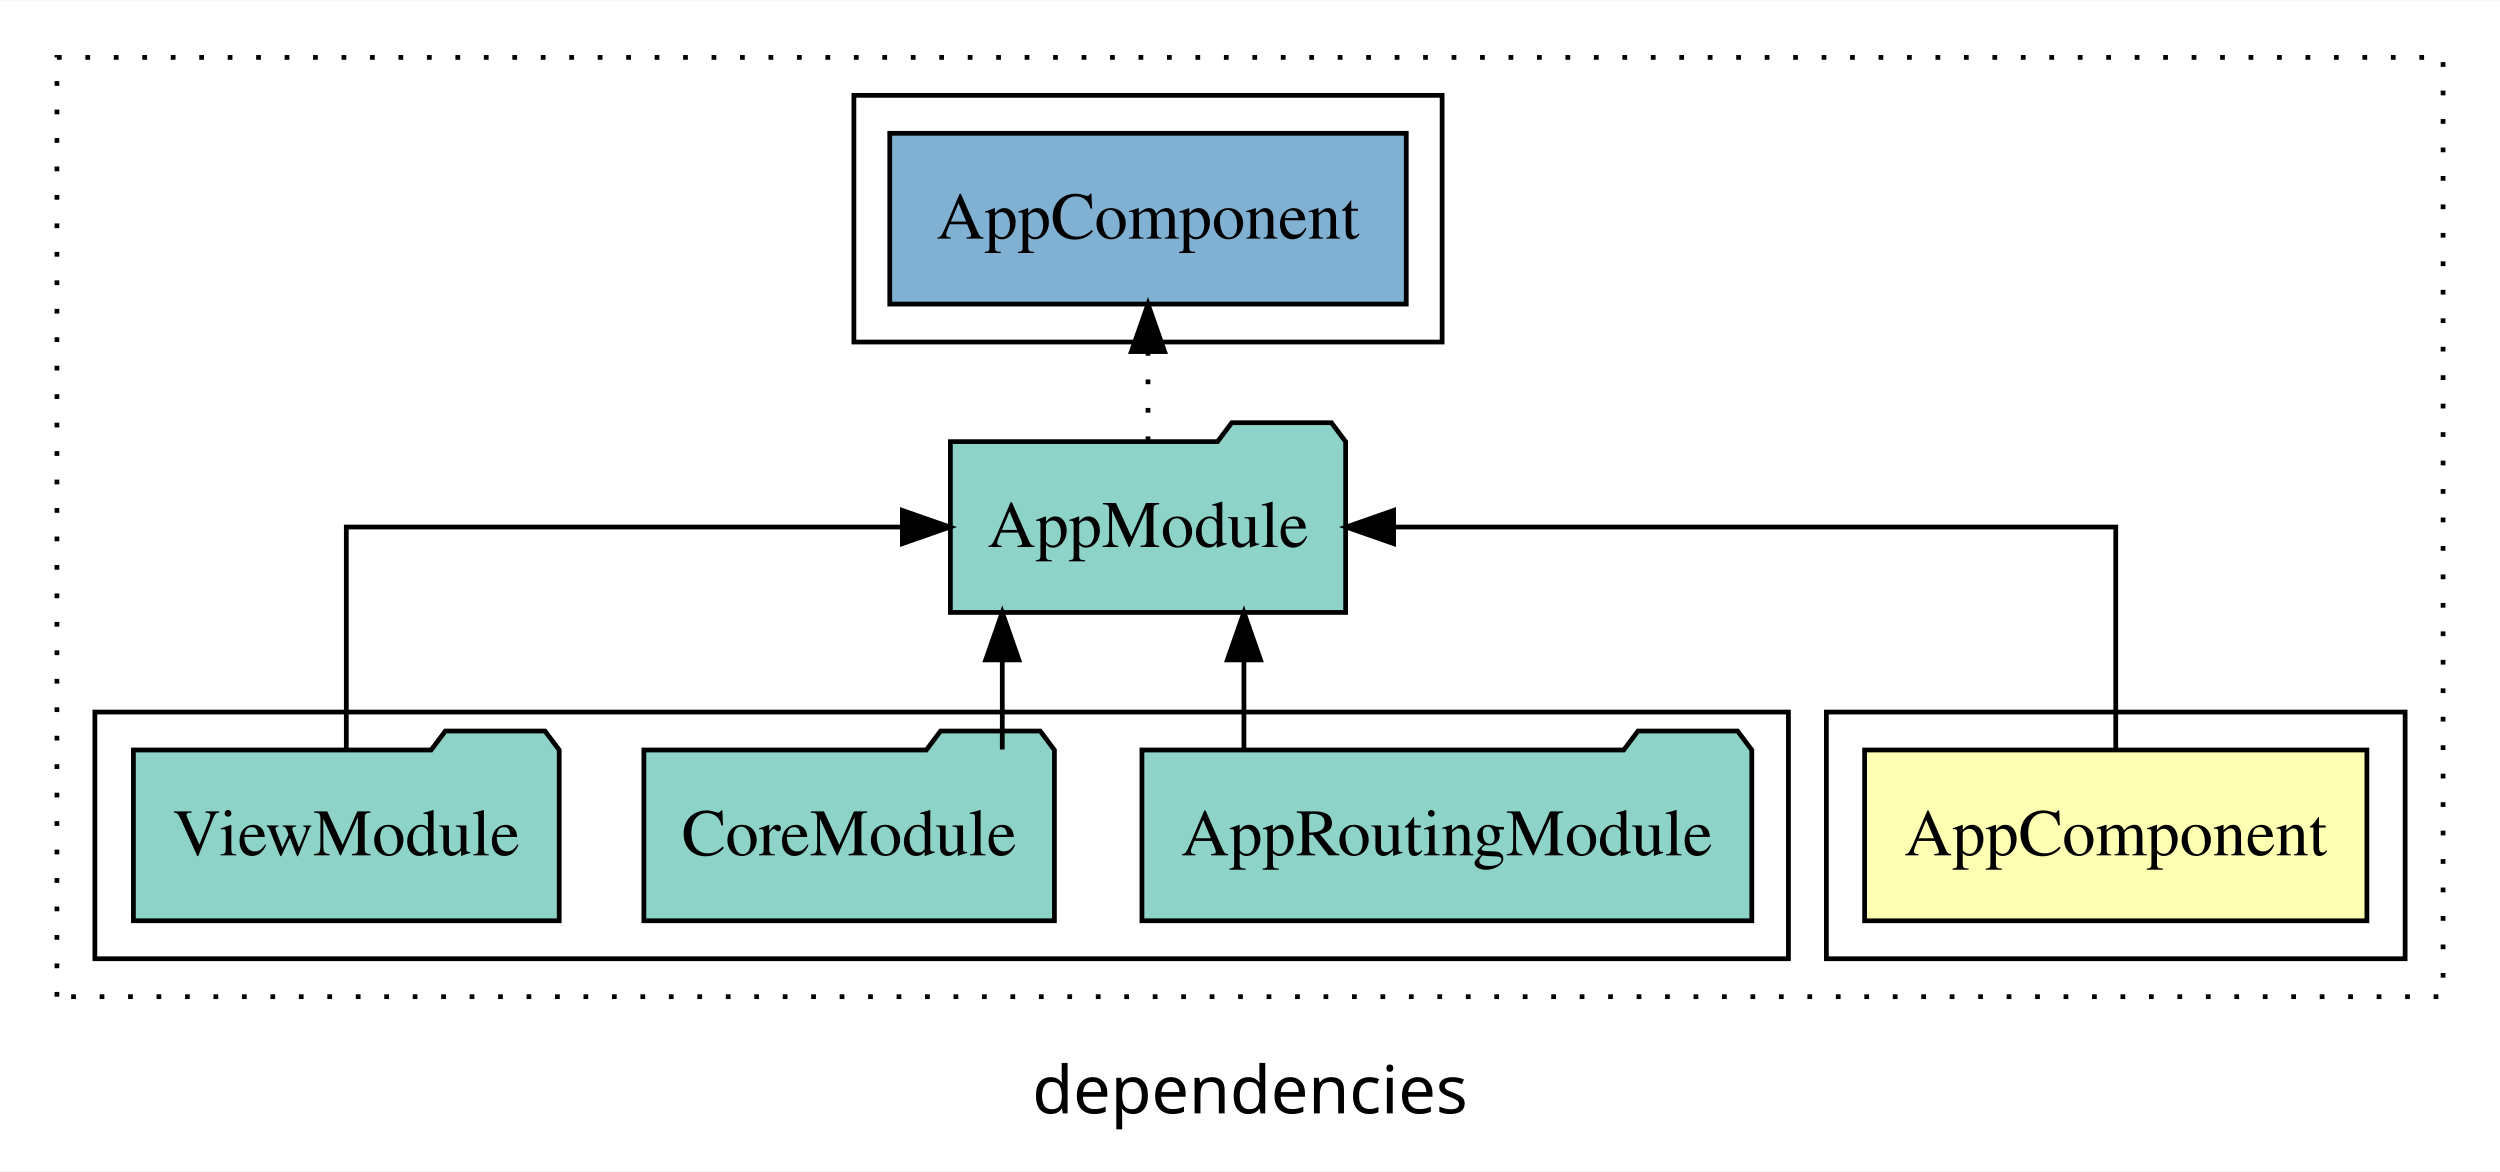
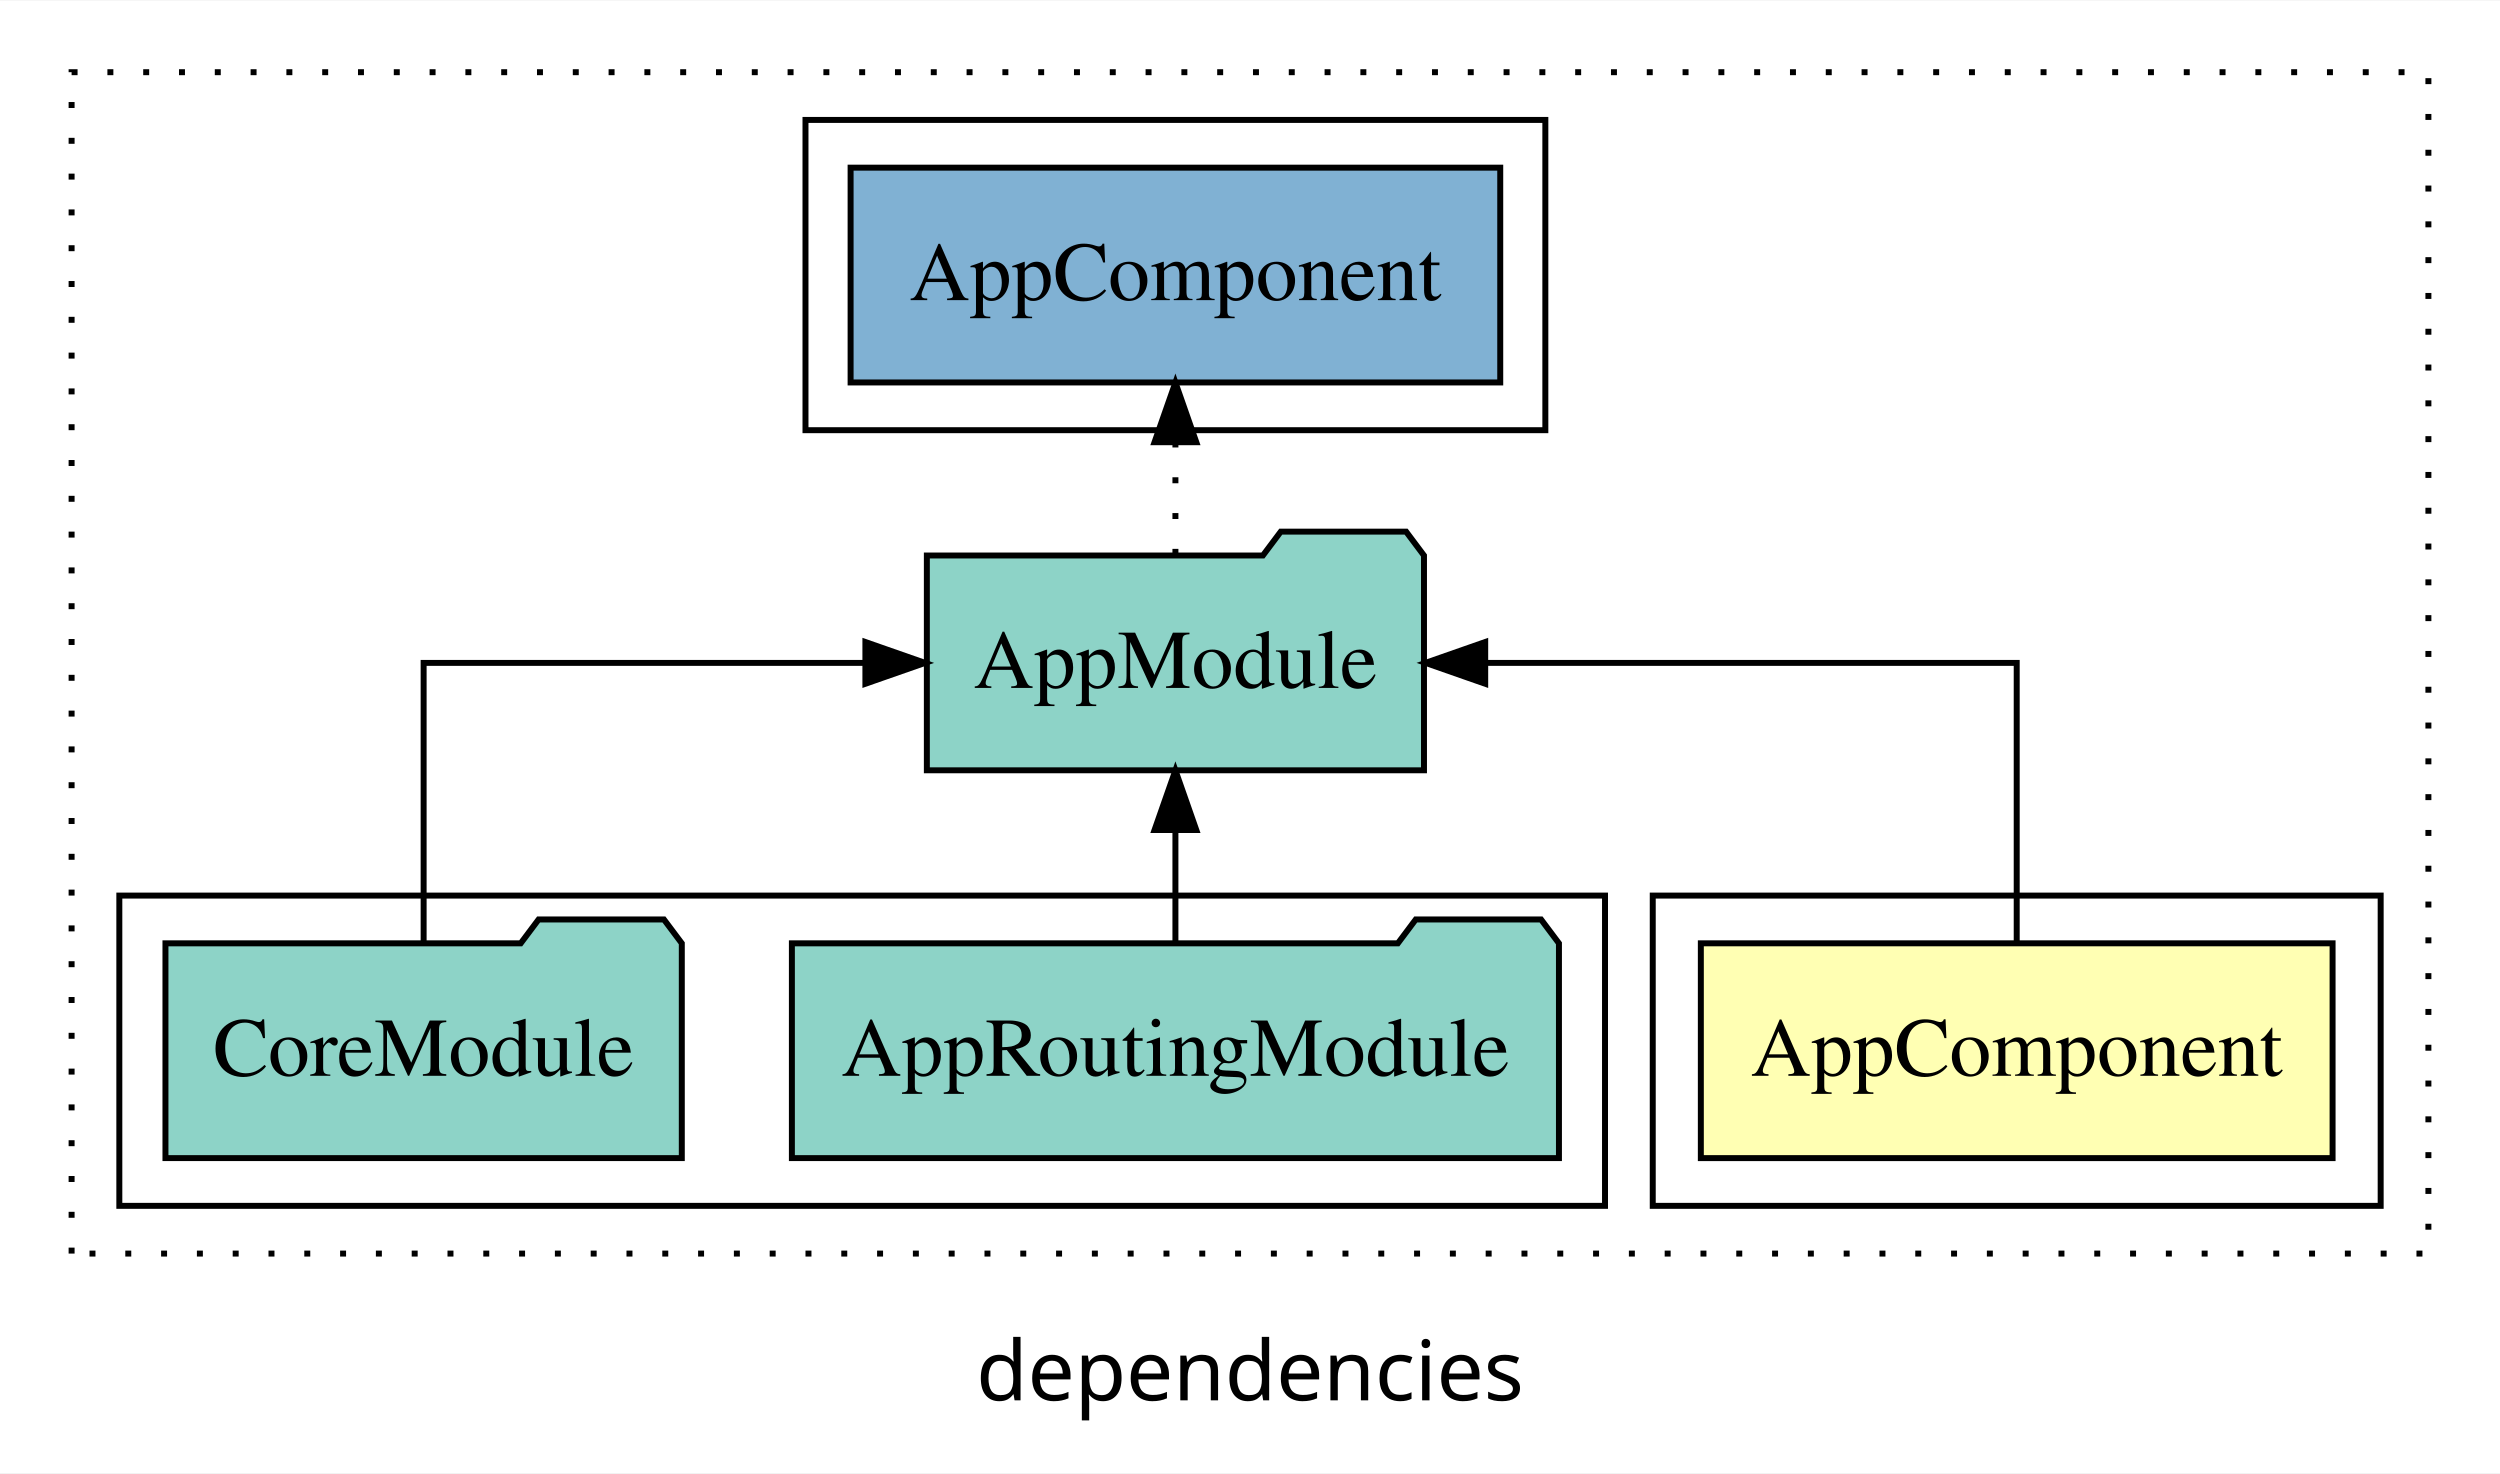
- <svg xmlns="http://www.w3.org/2000/svg" width="527pt" height="247pt" viewBox="0.00 0.00 527.00 246.80">
+ <svg xmlns="http://www.w3.org/2000/svg" width="419pt" height="247pt" viewBox="0.00 0.00 419.00 246.80">
  <g id="graph0" class="graph" transform="scale(1 1) rotate(0) translate(4 242.8)">
-     <polygon fill="white" stroke="transparent" points="-4,4 -4,-242.8 523,-242.8 523,4 -4,4" />
-     <text text-anchor="middle" x="259.5" y="-8.2" font-family="sans-serif" font-size="14.00">dependencies</text>
+     <polygon fill="white" stroke="transparent" points="-4,4 -4,-242.8 415,-242.8 415,4 -4,4" />
+     <text text-anchor="middle" x="205.5" y="-8.2" font-family="sans-serif" font-size="14.00">dependencies</text>
    <g id="clust1" class="cluster">
-       <polygon fill="none" stroke="black" stroke-dasharray="1,5" points="8,-32.8 8,-230.8 511,-230.8 511,-32.8 8,-32.8" />
+       <polygon fill="none" stroke="black" stroke-dasharray="1,5" points="8,-32.8 8,-230.8 403,-230.8 403,-32.8 8,-32.8" />
+     </g>
+     <g id="clust6" class="cluster">
+       <polygon fill="none" stroke="black" points="131,-170.8 131,-222.8 255,-222.8 255,-170.8 131,-170.8" />
    </g>
    <g id="clust2" class="cluster">
-       <polygon fill="none" stroke="black" points="381,-40.8 381,-92.8 503,-92.8 503,-40.8 381,-40.8" />
+       <polygon fill="none" stroke="black" points="273,-40.8 273,-92.8 395,-92.8 395,-40.8 273,-40.8" />
    </g>
    <g id="clust4" class="cluster">
-       <polygon fill="none" stroke="black" points="16,-40.8 16,-92.8 373,-92.8 373,-40.8 16,-40.8" />
-     </g>
-     <g id="clust6" class="cluster">
-       <polygon fill="none" stroke="black" points="176,-170.8 176,-222.8 300,-222.8 300,-170.8 176,-170.8" />
+       <polygon fill="none" stroke="black" points="16,-40.8 16,-92.8 265,-92.8 265,-40.8 16,-40.8" />
    </g>
    <g id="node1" class="node">
-       <polygon fill="#ffffb3" stroke="black" points="494.94,-84.8 389.06,-84.8 389.06,-48.8 494.94,-48.8 494.94,-84.8" />
-       <text text-anchor="middle" x="442" y="-62.6" font-family="Times,serif" font-size="14.00">AppComponent</text>
+       <polygon fill="#ffffb3" stroke="black" points="386.94,-84.8 281.06,-84.8 281.06,-48.8 386.94,-48.8 386.94,-84.8" />
+       <text text-anchor="middle" x="334" y="-62.6" font-family="Times,serif" font-size="14.00">AppComponent</text>
    </g>
    <g id="node2" class="node">
-       <polygon fill="#8dd3c7" stroke="black" points="279.66,-149.8 276.66,-153.8 255.66,-153.8 252.66,-149.8 196.34,-149.8 196.34,-113.8 279.66,-113.8 279.66,-149.8" />
-       <text text-anchor="middle" x="238" y="-127.6" font-family="Times,serif" font-size="14.00">AppModule</text>
+       <polygon fill="#8dd3c7" stroke="black" points="234.66,-149.8 231.66,-153.8 210.66,-153.8 207.66,-149.8 151.34,-149.8 151.34,-113.8 234.66,-113.8 234.66,-149.8" />
+       <text text-anchor="middle" x="193" y="-127.6" font-family="Times,serif" font-size="14.00">AppModule</text>
    </g>
    <g id="edge1" class="edge">
-       <path fill="none" stroke="black" d="M442,-84.91C442,-104.14 442,-131.8 442,-131.8 442,-131.8 289.77,-131.8 289.77,-131.8" />
-       <polygon fill="black" stroke="black" points="289.77,-128.3 279.77,-131.8 289.77,-135.3 289.77,-128.3" />
+       <path fill="none" stroke="black" d="M334,-84.91C334,-104.14 334,-131.8 334,-131.8 334,-131.8 244.92,-131.8 244.92,-131.8" />
+       <polygon fill="black" stroke="black" points="244.92,-128.3 234.92,-131.8 244.92,-135.3 244.92,-128.3" />
    </g>
-     <g id="node6" class="node">
-       <polygon fill="#80b1d3" stroke="black" points="292.44,-214.8 183.56,-214.8 183.56,-178.8 292.44,-178.8 292.44,-214.8" />
-       <text text-anchor="middle" x="238" y="-192.6" font-family="Times,serif" font-size="14.00">AppComponent </text>
+     <g id="node5" class="node">
+       <polygon fill="#80b1d3" stroke="black" points="247.44,-214.8 138.56,-214.8 138.56,-178.8 247.44,-178.8 247.44,-214.8" />
+       <text text-anchor="middle" x="193" y="-192.6" font-family="Times,serif" font-size="14.00">AppComponent </text>
    </g>
-     <g id="edge5" class="edge">
-       <path fill="none" stroke="black" stroke-dasharray="1,5" d="M238,-149.91C238,-149.91 238,-168.79 238,-168.79" />
-       <polygon fill="black" stroke="black" points="234.5,-168.79 238,-178.79 241.5,-168.79 234.5,-168.79" />
+     <g id="edge4" class="edge">
+       <path fill="none" stroke="black" stroke-dasharray="1,5" d="M193,-149.91C193,-149.91 193,-168.79 193,-168.79" />
+       <polygon fill="black" stroke="black" points="189.5,-168.79 193,-178.79 196.5,-168.79 189.5,-168.79" />
    </g>
    <g id="node3" class="node">
-       <polygon fill="#8dd3c7" stroke="black" points="365.28,-84.8 362.28,-88.8 341.28,-88.8 338.28,-84.8 236.72,-84.8 236.72,-48.8 365.28,-48.8 365.28,-84.8" />
-       <text text-anchor="middle" x="301" y="-62.6" font-family="Times,serif" font-size="14.00">AppRoutingModule</text>
+       <polygon fill="#8dd3c7" stroke="black" points="257.28,-84.8 254.28,-88.8 233.28,-88.8 230.28,-84.8 128.72,-84.8 128.72,-48.8 257.28,-48.8 257.28,-84.8" />
+       <text text-anchor="middle" x="193" y="-62.6" font-family="Times,serif" font-size="14.00">AppRoutingModule</text>
    </g>
    <g id="edge2" class="edge">
-       <path fill="none" stroke="black" d="M258.22,-84.91C258.22,-84.91 258.22,-103.79 258.22,-103.79" />
-       <polygon fill="black" stroke="black" points="254.72,-103.79 258.22,-113.79 261.72,-103.79 254.72,-103.79" />
+       <path fill="none" stroke="black" d="M193,-84.91C193,-84.91 193,-103.79 193,-103.79" />
+       <polygon fill="black" stroke="black" points="189.5,-103.79 193,-113.79 196.5,-103.79 189.5,-103.79" />
    </g>
    <g id="node4" class="node">
-       <polygon fill="#8dd3c7" stroke="black" points="218.27,-84.8 215.27,-88.8 194.27,-88.8 191.27,-84.8 131.73,-84.8 131.73,-48.8 218.27,-48.8 218.27,-84.8" />
-       <text text-anchor="middle" x="175" y="-62.6" font-family="Times,serif" font-size="14.00">CoreModule</text>
+       <polygon fill="#8dd3c7" stroke="black" points="110.27,-84.8 107.27,-88.8 86.27,-88.8 83.27,-84.8 23.73,-84.8 23.73,-48.8 110.27,-48.8 110.27,-84.8" />
+       <text text-anchor="middle" x="67" y="-62.6" font-family="Times,serif" font-size="14.00">CoreModule</text>
    </g>
    <g id="edge3" class="edge">
-       <path fill="none" stroke="black" d="M207.28,-84.91C207.28,-84.91 207.28,-103.79 207.28,-103.79" />
-       <polygon fill="black" stroke="black" points="203.78,-103.79 207.28,-113.79 210.78,-103.79 203.78,-103.79" />
-     </g>
-     <g id="node5" class="node">
-       <polygon fill="#8dd3c7" stroke="black" points="113.88,-84.8 110.88,-88.8 89.88,-88.8 86.88,-84.8 24.12,-84.8 24.12,-48.8 113.88,-48.8 113.88,-84.8" />
-       <text text-anchor="middle" x="69" y="-62.6" font-family="Times,serif" font-size="14.00">ViewModule</text>
-     </g>
-     <g id="edge4" class="edge">
-       <path fill="none" stroke="black" d="M69,-84.91C69,-104.14 69,-131.8 69,-131.8 69,-131.8 186.22,-131.8 186.22,-131.8" />
-       <polygon fill="black" stroke="black" points="186.22,-135.3 196.22,-131.8 186.22,-128.3 186.22,-135.3" />
+       <path fill="none" stroke="black" d="M67,-84.91C67,-104.14 67,-131.8 67,-131.8 67,-131.8 141.04,-131.8 141.04,-131.8" />
+       <polygon fill="black" stroke="black" points="141.04,-135.3 151.04,-131.8 141.04,-128.3 141.04,-135.3" />
    </g>
  </g>
</svg>
